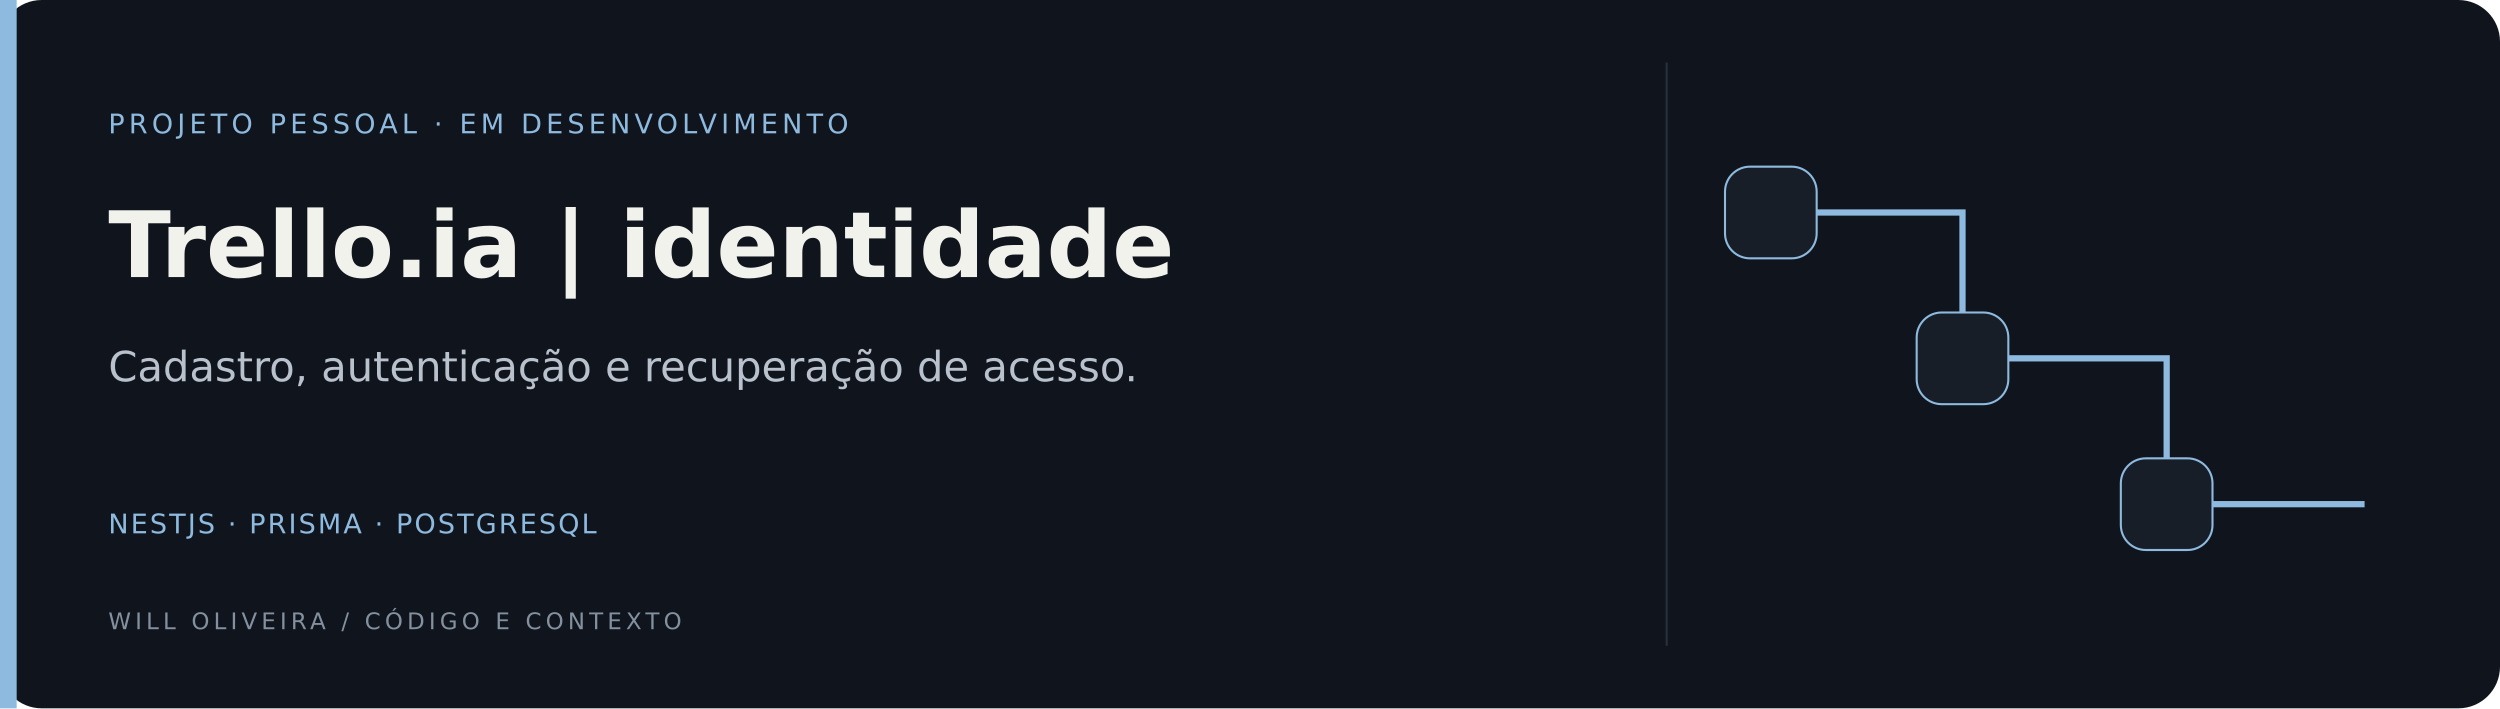
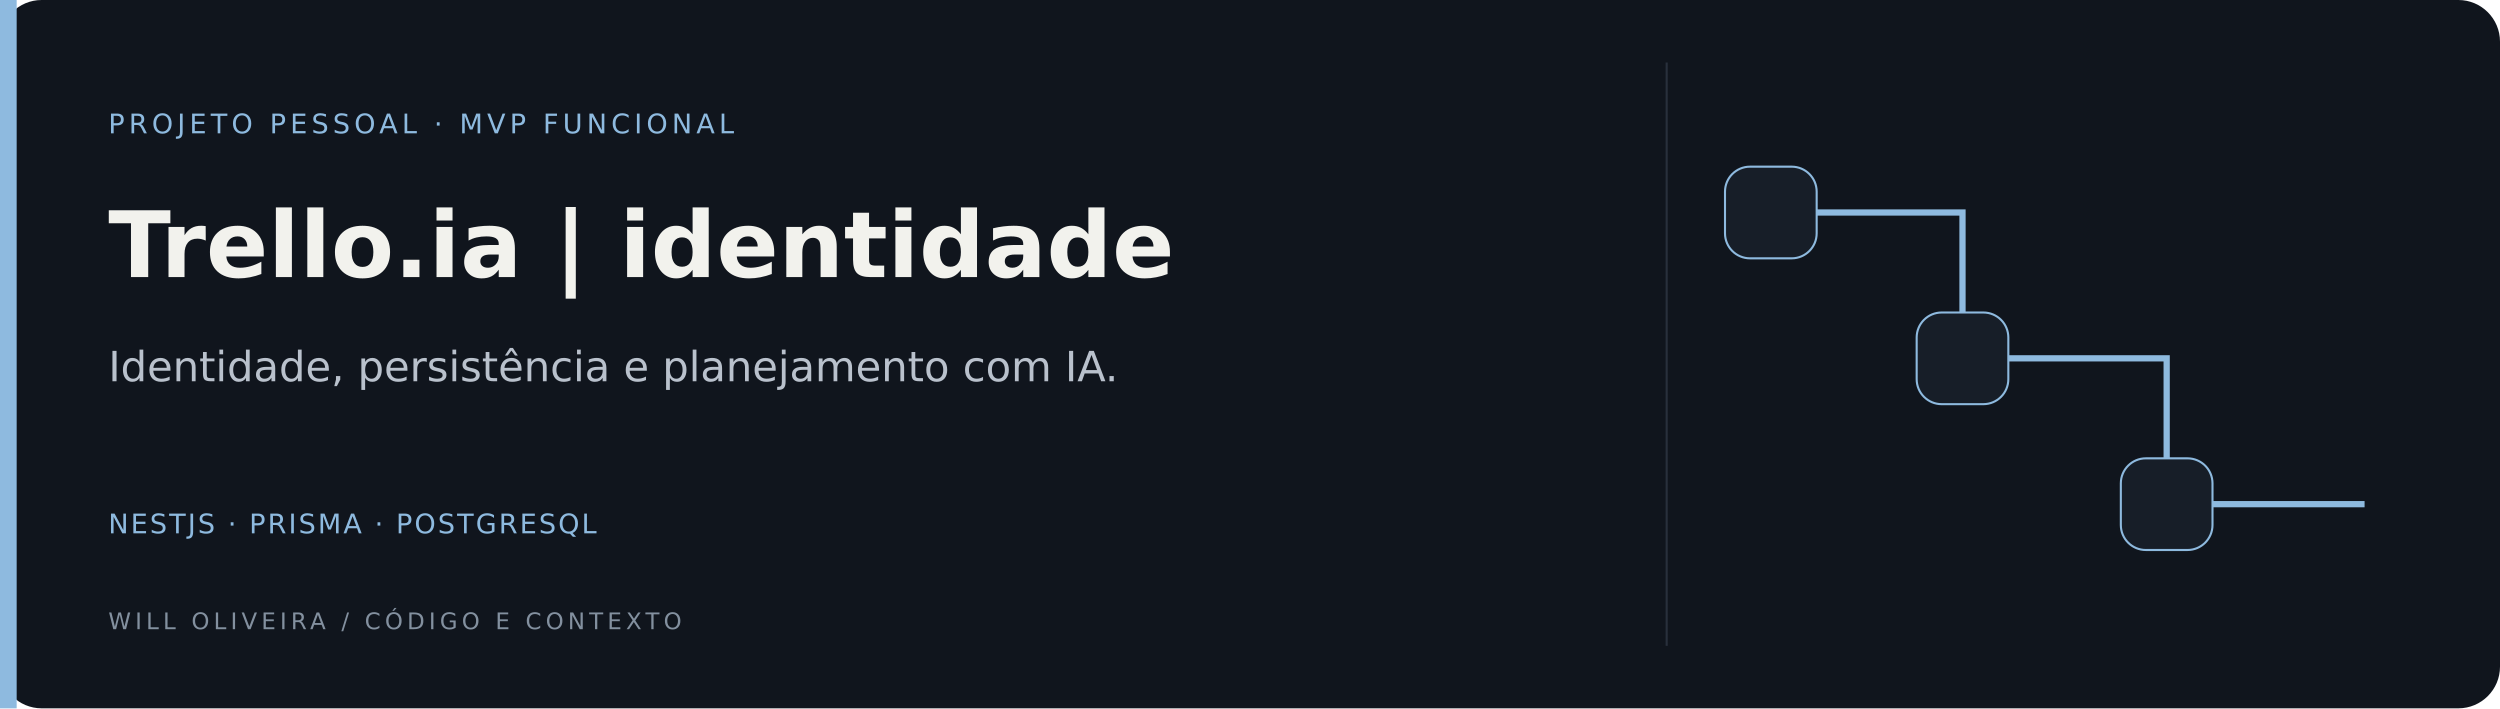
- <svg xmlns="http://www.w3.org/2000/svg" width="1200" height="340" viewBox="0 0 1200 340" role="img" aria-label="Trello.ia | identidade: Cadastro, autenticação e recuperação de acesso.">
+ <svg xmlns="http://www.w3.org/2000/svg" width="1200" height="340" viewBox="0 0 1200 340" role="img" aria-label="Trello.ia | identidade: Identidade, persistência e planejamento com IA.">
  <rect width="1200" height="340" rx="20" fill="#10151d" />
  <rect x="0" y="0" width="8" height="340" fill="#8ebadf" />
  <path d="M800 30V310" stroke="#28303c" />
  <g font-family="DejaVu Sans, sans-serif">
-     <text x="52" y="64" font-size="13" letter-spacing="2" fill="#8ebadf">PROJETO PESSOAL · EM DESENVOLVIMENTO</text>
+     <text x="52" y="64" font-size="13" letter-spacing="2" fill="#8ebadf">PROJETO PESSOAL · MVP FUNCIONAL</text>
    <text x="52" y="133" font-size="44" font-weight="700" fill="#f2f2ed">Trello.ia | identidade</text>
-     <text x="52" y="183" font-size="20" fill="#b9c1cc">Cadastro, autenticação e recuperação de acesso.</text>
+     <text x="52" y="183" font-size="20" fill="#b9c1cc">Identidade, persistência e planejamento com IA.</text>
    <text x="52" y="256" font-size="13" letter-spacing="1" fill="#8ebadf">NESTJS · PRISMA · POSTGRESQL</text>
    <text x="52" y="302" font-size="11" letter-spacing="2" fill="#83909f">WILL OLIVEIRA / CÓDIGO E CONTEXTO</text>
  </g>
  <g>
    <path d="M850 102H942V172H1040V242H1135" fill="none" stroke="#8ebadf" stroke-width="3" />
    <rect x="828" y="80" width="44" height="44" rx="12" fill="#171e28" stroke="#8ebadf" />
    <rect x="920" y="150" width="44" height="44" rx="12" fill="#171e28" stroke="#8ebadf" />
    <rect x="1018" y="220" width="44" height="44" rx="12" fill="#171e28" stroke="#8ebadf" />
  </g>
</svg>
